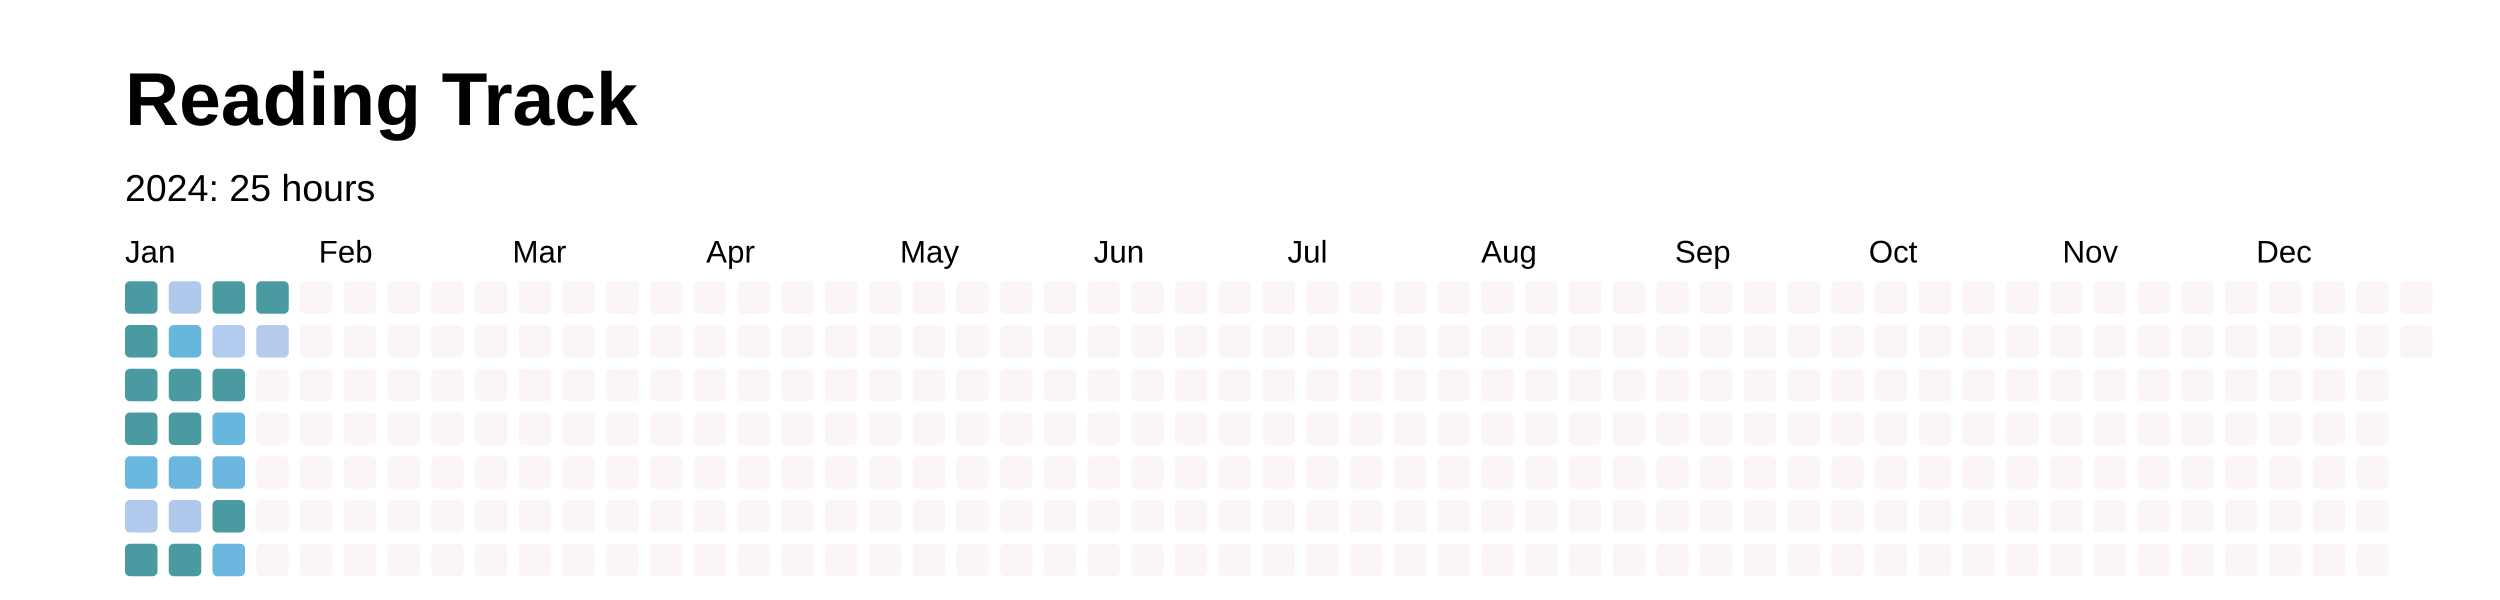
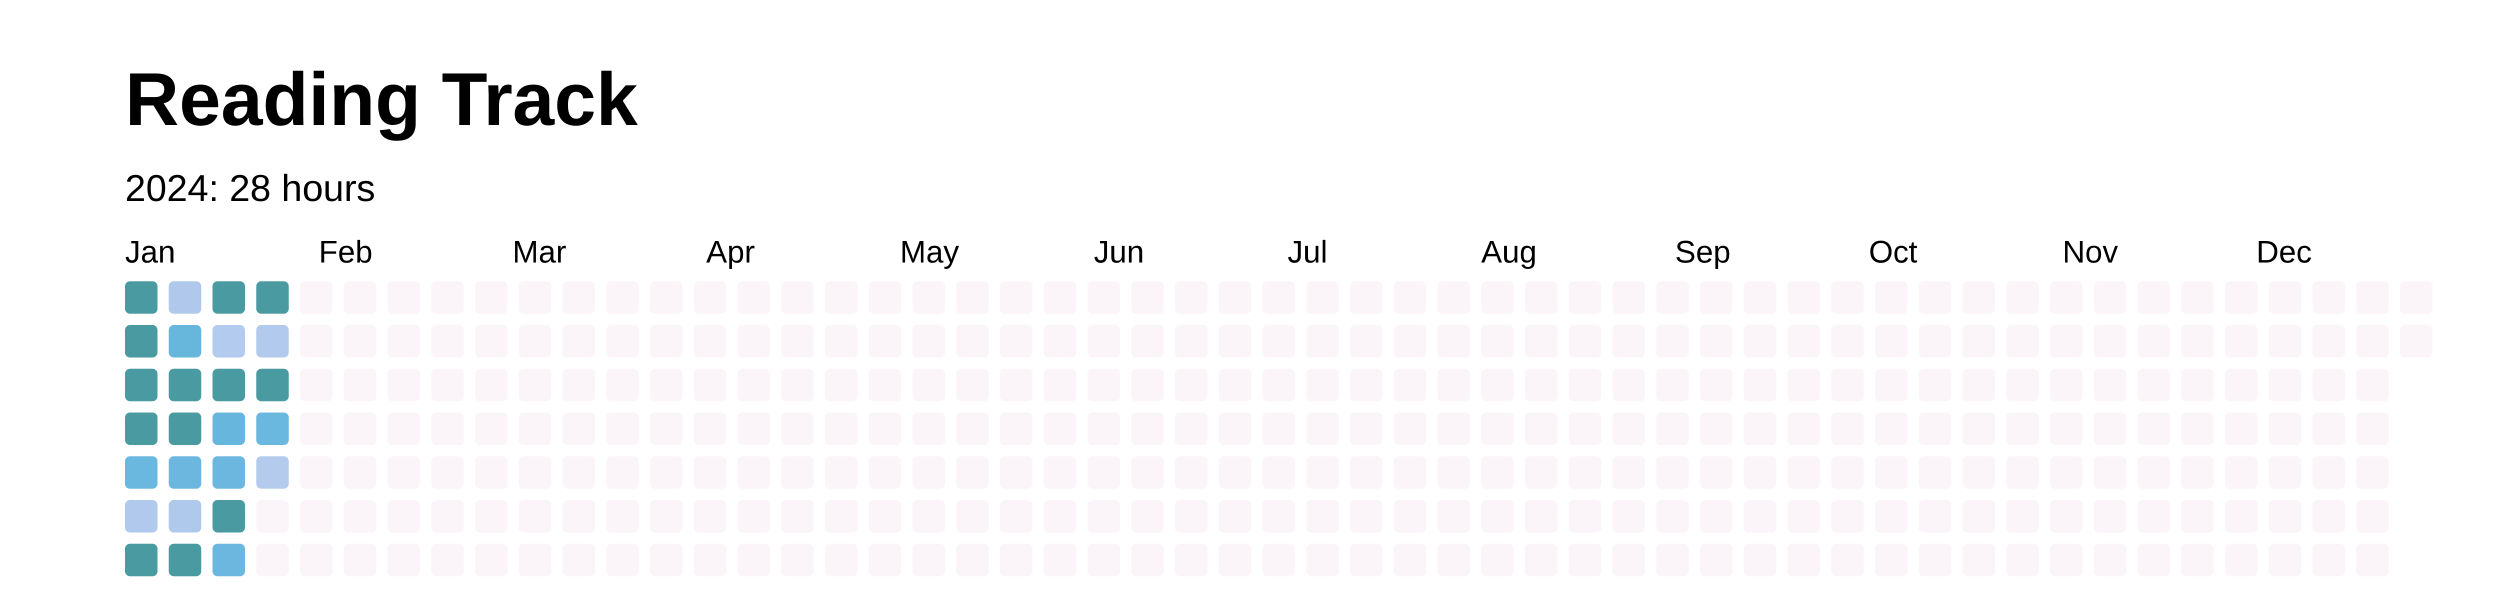
<svg xmlns="http://www.w3.org/2000/svg" baseProfile="full" height="48mm" version="1.1" viewBox="0,0,200,48" width="200mm">
  <defs />
  <rect fill="#FFFFFF" height="48" width="200" x="0" y="0" />
  <text fill="#000000" style="font-size:6px; font-family:Arial; font-weight:bold;" x="10" y="10">Reading Track</text>
-   <text dominant-baseline="hanging" fill="#000000" style="font-size:3.0px; font-family:Arial;" x="10" y="14">2024: 25 hours</text>
+   <text dominant-baseline="hanging" fill="#000000" style="font-size:3.0px; font-family:Arial;" x="10" y="14">2024: 28 hours</text>
  <text fill="#000000" style="font-size:2.5px; font-family:Arial" x="10.0" y="21.0">Jan</text>
  <text fill="#000000" style="font-size:2.5px; font-family:Arial" x="25.5" y="21.0">Feb</text>
  <text fill="#000000" style="font-size:2.5px; font-family:Arial" x="41.0" y="21.0">Mar</text>
  <text fill="#000000" style="font-size:2.5px; font-family:Arial" x="56.5" y="21.0">Apr</text>
  <text fill="#000000" style="font-size:2.5px; font-family:Arial" x="72.0" y="21.0">May</text>
  <text fill="#000000" style="font-size:2.5px; font-family:Arial" x="87.5" y="21.0">Jun</text>
  <text fill="#000000" style="font-size:2.5px; font-family:Arial" x="103.0" y="21.0">Jul</text>
  <text fill="#000000" style="font-size:2.5px; font-family:Arial" x="118.5" y="21.0">Aug</text>
  <text fill="#000000" style="font-size:2.5px; font-family:Arial" x="134.0" y="21.0">Sep</text>
  <text fill="#000000" style="font-size:2.5px; font-family:Arial" x="149.5" y="21.0">Oct</text>
  <text fill="#000000" style="font-size:2.5px; font-family:Arial" x="165.0" y="21.0">Nov</text>
  <text fill="#000000" style="font-size:2.5px; font-family:Arial" x="180.5" y="21.0">Dec</text>
  <rect fill="#4a9ba1" height="2.6" rx="0.4" ry="0.4" width="2.6" x="10.0" y="22.5" />
  <rect fill="#4a9ba1" height="2.6" rx="0.4" ry="0.4" width="2.6" x="10.0" y="26.0" />
  <rect fill="#4a9ba1" height="2.6" rx="0.4" ry="0.4" width="2.6" x="10.0" y="29.5" />
  <rect fill="#4a9ba1" height="2.6" rx="0.4" ry="0.4" width="2.6" x="10.0" y="33.0" />
  <rect fill="#6ab7df" height="2.6" rx="0.4" ry="0.4" width="2.6" x="10.0" y="36.5" />
  <rect fill="#b0c9ed" height="2.6" rx="0.4" ry="0.4" width="2.6" x="10.0" y="40.0" />
  <rect fill="#4a9ba1" height="2.6" rx="0.4" ry="0.4" width="2.6" x="10.0" y="43.5" />
  <rect fill="#afc8ec" height="2.6" rx="0.4" ry="0.4" width="2.6" x="13.5" y="22.5" />
  <rect fill="#67b6dc" height="2.6" rx="0.4" ry="0.4" width="2.6" x="13.5" y="26.0" />
  <rect fill="#4a9ba1" height="2.6" rx="0.4" ry="0.4" width="2.6" x="13.5" y="29.5" />
  <rect fill="#4a9ba1" height="2.6" rx="0.4" ry="0.4" width="2.6" x="13.5" y="33.0" />
  <rect fill="#6bb7df" height="2.6" rx="0.4" ry="0.4" width="2.6" x="13.5" y="36.5" />
  <rect fill="#afc9ec" height="2.6" rx="0.4" ry="0.4" width="2.6" x="13.5" y="40.0" />
  <rect fill="#4a9ba1" height="2.6" rx="0.4" ry="0.4" width="2.6" x="13.5" y="43.5" />
  <rect fill="#4a9ba1" height="2.6" rx="0.4" ry="0.4" width="2.6" x="17.0" y="22.5" />
  <rect fill="#b3cbee" height="2.6" rx="0.4" ry="0.4" width="2.6" x="17.0" y="26.0" />
  <rect fill="#4a9ba1" height="2.6" rx="0.4" ry="0.4" width="2.6" x="17.0" y="29.5" />
  <rect fill="#67b6dd" height="2.6" rx="0.4" ry="0.4" width="2.6" x="17.0" y="33.0" />
  <rect fill="#6bb7e0" height="2.6" rx="0.4" ry="0.4" width="2.6" x="17.0" y="36.5" />
  <rect fill="#4a9ba1" height="2.6" rx="0.4" ry="0.4" width="2.6" x="17.0" y="40.0" />
  <rect fill="#6bb7df" height="2.6" rx="0.4" ry="0.4" width="2.6" x="17.0" y="43.5" />
  <rect fill="#4a9ba1" height="2.6" rx="0.4" ry="0.4" width="2.6" x="20.5" y="22.5" />
-   <rect fill="#b4cbee" height="2.6" rx="0.4" ry="0.4" width="2.6" x="20.5" y="26.0" />
-   <rect fill="#FBF4F9" height="2.6" rx="0.4" ry="0.4" width="2.6" x="20.5" y="29.5" />
-   <rect fill="#FBF4F9" height="2.6" rx="0.4" ry="0.4" width="2.6" x="20.5" y="33.0" />
-   <rect fill="#FBF4F9" height="2.6" rx="0.4" ry="0.4" width="2.6" x="20.5" y="36.5" />
+   <rect fill="#b2caed" height="2.6" rx="0.4" ry="0.4" width="2.6" x="20.5" y="26.0" />
+   <rect fill="#4a9ba1" height="2.6" rx="0.4" ry="0.4" width="2.6" x="20.5" y="29.5" />
+   <rect fill="#6ab7df" height="2.6" rx="0.4" ry="0.4" width="2.6" x="20.5" y="33.0" />
+   <rect fill="#b4cbee" height="2.6" rx="0.4" ry="0.4" width="2.6" x="20.5" y="36.5" />
  <rect fill="#FBF4F9" height="2.6" rx="0.4" ry="0.4" width="2.6" x="20.5" y="40.0" />
  <rect fill="#FBF4F9" height="2.6" rx="0.4" ry="0.4" width="2.6" x="20.5" y="43.5" />
  <rect fill="#FBF4F9" height="2.6" rx="0.4" ry="0.4" width="2.6" x="24.0" y="22.5" />
  <rect fill="#FBF4F9" height="2.6" rx="0.4" ry="0.4" width="2.6" x="24.0" y="26.0" />
  <rect fill="#FBF4F9" height="2.6" rx="0.4" ry="0.4" width="2.6" x="24.0" y="29.5" />
  <rect fill="#FBF4F9" height="2.6" rx="0.4" ry="0.4" width="2.6" x="24.0" y="33.0" />
  <rect fill="#FBF4F9" height="2.6" rx="0.4" ry="0.4" width="2.6" x="24.0" y="36.5" />
  <rect fill="#FBF4F9" height="2.6" rx="0.4" ry="0.4" width="2.6" x="24.0" y="40.0" />
  <rect fill="#FBF4F9" height="2.6" rx="0.4" ry="0.4" width="2.6" x="24.0" y="43.5" />
  <rect fill="#FBF4F9" height="2.6" rx="0.4" ry="0.4" width="2.6" x="27.5" y="22.5" />
  <rect fill="#FBF4F9" height="2.6" rx="0.4" ry="0.4" width="2.6" x="27.5" y="26.0" />
  <rect fill="#FBF4F9" height="2.6" rx="0.4" ry="0.4" width="2.6" x="27.5" y="29.5" />
  <rect fill="#FBF4F9" height="2.6" rx="0.4" ry="0.4" width="2.6" x="27.5" y="33.0" />
  <rect fill="#FBF4F9" height="2.6" rx="0.4" ry="0.4" width="2.6" x="27.5" y="36.5" />
  <rect fill="#FBF4F9" height="2.6" rx="0.4" ry="0.4" width="2.6" x="27.5" y="40.0" />
  <rect fill="#FBF4F9" height="2.6" rx="0.4" ry="0.4" width="2.6" x="27.5" y="43.5" />
  <rect fill="#FBF4F9" height="2.6" rx="0.4" ry="0.4" width="2.6" x="31.0" y="22.5" />
  <rect fill="#FBF4F9" height="2.6" rx="0.4" ry="0.4" width="2.6" x="31.0" y="26.0" />
  <rect fill="#FBF4F9" height="2.6" rx="0.4" ry="0.4" width="2.6" x="31.0" y="29.5" />
  <rect fill="#FBF4F9" height="2.6" rx="0.4" ry="0.4" width="2.6" x="31.0" y="33.0" />
  <rect fill="#FBF4F9" height="2.6" rx="0.4" ry="0.4" width="2.6" x="31.0" y="36.5" />
  <rect fill="#FBF4F9" height="2.6" rx="0.4" ry="0.4" width="2.6" x="31.0" y="40.0" />
  <rect fill="#FBF4F9" height="2.6" rx="0.4" ry="0.4" width="2.6" x="31.0" y="43.5" />
  <rect fill="#FBF4F9" height="2.6" rx="0.4" ry="0.4" width="2.6" x="34.5" y="22.5" />
  <rect fill="#FBF4F9" height="2.6" rx="0.4" ry="0.4" width="2.6" x="34.5" y="26.0" />
  <rect fill="#FBF4F9" height="2.6" rx="0.4" ry="0.4" width="2.6" x="34.5" y="29.5" />
  <rect fill="#FBF4F9" height="2.6" rx="0.4" ry="0.4" width="2.6" x="34.5" y="33.0" />
  <rect fill="#FBF4F9" height="2.6" rx="0.4" ry="0.4" width="2.6" x="34.5" y="36.5" />
  <rect fill="#FBF4F9" height="2.6" rx="0.4" ry="0.4" width="2.6" x="34.5" y="40.0" />
  <rect fill="#FBF4F9" height="2.6" rx="0.4" ry="0.4" width="2.6" x="34.5" y="43.5" />
  <rect fill="#FBF4F9" height="2.6" rx="0.4" ry="0.4" width="2.6" x="38.0" y="22.5" />
  <rect fill="#FBF4F9" height="2.6" rx="0.4" ry="0.4" width="2.6" x="38.0" y="26.0" />
  <rect fill="#FBF4F9" height="2.6" rx="0.4" ry="0.4" width="2.6" x="38.0" y="29.5" />
  <rect fill="#FBF4F9" height="2.6" rx="0.4" ry="0.4" width="2.6" x="38.0" y="33.0" />
  <rect fill="#FBF4F9" height="2.6" rx="0.4" ry="0.4" width="2.6" x="38.0" y="36.5" />
  <rect fill="#FBF4F9" height="2.6" rx="0.4" ry="0.4" width="2.6" x="38.0" y="40.0" />
  <rect fill="#FBF4F9" height="2.6" rx="0.4" ry="0.4" width="2.6" x="38.0" y="43.5" />
  <rect fill="#FBF4F9" height="2.6" rx="0.4" ry="0.4" width="2.6" x="41.5" y="22.5" />
  <rect fill="#FBF4F9" height="2.6" rx="0.4" ry="0.4" width="2.6" x="41.5" y="26.0" />
  <rect fill="#FBF4F9" height="2.6" rx="0.4" ry="0.4" width="2.6" x="41.5" y="29.5" />
  <rect fill="#FBF4F9" height="2.6" rx="0.4" ry="0.4" width="2.6" x="41.5" y="33.0" />
  <rect fill="#FBF4F9" height="2.6" rx="0.4" ry="0.4" width="2.6" x="41.5" y="36.5" />
  <rect fill="#FBF4F9" height="2.6" rx="0.4" ry="0.4" width="2.6" x="41.5" y="40.0" />
  <rect fill="#FBF4F9" height="2.6" rx="0.4" ry="0.4" width="2.6" x="41.5" y="43.5" />
  <rect fill="#FBF4F9" height="2.6" rx="0.4" ry="0.4" width="2.6" x="45.0" y="22.5" />
  <rect fill="#FBF4F9" height="2.6" rx="0.4" ry="0.4" width="2.6" x="45.0" y="26.0" />
  <rect fill="#FBF4F9" height="2.6" rx="0.4" ry="0.4" width="2.6" x="45.0" y="29.5" />
  <rect fill="#FBF4F9" height="2.6" rx="0.4" ry="0.4" width="2.6" x="45.0" y="33.0" />
  <rect fill="#FBF4F9" height="2.6" rx="0.4" ry="0.4" width="2.6" x="45.0" y="36.5" />
  <rect fill="#FBF4F9" height="2.6" rx="0.4" ry="0.4" width="2.6" x="45.0" y="40.0" />
  <rect fill="#FBF4F9" height="2.6" rx="0.4" ry="0.4" width="2.6" x="45.0" y="43.5" />
  <rect fill="#FBF4F9" height="2.6" rx="0.4" ry="0.4" width="2.6" x="48.5" y="22.5" />
  <rect fill="#FBF4F9" height="2.6" rx="0.4" ry="0.4" width="2.6" x="48.5" y="26.0" />
  <rect fill="#FBF4F9" height="2.6" rx="0.4" ry="0.4" width="2.6" x="48.5" y="29.5" />
  <rect fill="#FBF4F9" height="2.6" rx="0.4" ry="0.4" width="2.6" x="48.5" y="33.0" />
  <rect fill="#FBF4F9" height="2.6" rx="0.4" ry="0.4" width="2.6" x="48.5" y="36.5" />
  <rect fill="#FBF4F9" height="2.6" rx="0.4" ry="0.4" width="2.6" x="48.5" y="40.0" />
  <rect fill="#FBF4F9" height="2.6" rx="0.4" ry="0.4" width="2.6" x="48.5" y="43.5" />
  <rect fill="#FBF4F9" height="2.6" rx="0.4" ry="0.4" width="2.6" x="52.0" y="22.5" />
  <rect fill="#FBF4F9" height="2.6" rx="0.4" ry="0.4" width="2.6" x="52.0" y="26.0" />
  <rect fill="#FBF4F9" height="2.6" rx="0.4" ry="0.4" width="2.6" x="52.0" y="29.5" />
  <rect fill="#FBF4F9" height="2.6" rx="0.4" ry="0.4" width="2.6" x="52.0" y="33.0" />
  <rect fill="#FBF4F9" height="2.6" rx="0.4" ry="0.4" width="2.6" x="52.0" y="36.5" />
  <rect fill="#FBF4F9" height="2.6" rx="0.4" ry="0.4" width="2.6" x="52.0" y="40.0" />
  <rect fill="#FBF4F9" height="2.6" rx="0.4" ry="0.4" width="2.6" x="52.0" y="43.5" />
  <rect fill="#FBF4F9" height="2.6" rx="0.4" ry="0.4" width="2.6" x="55.5" y="22.5" />
  <rect fill="#FBF4F9" height="2.6" rx="0.4" ry="0.4" width="2.6" x="55.5" y="26.0" />
  <rect fill="#FBF4F9" height="2.6" rx="0.4" ry="0.4" width="2.6" x="55.5" y="29.5" />
  <rect fill="#FBF4F9" height="2.6" rx="0.4" ry="0.4" width="2.6" x="55.5" y="33.0" />
  <rect fill="#FBF4F9" height="2.6" rx="0.4" ry="0.4" width="2.6" x="55.5" y="36.5" />
  <rect fill="#FBF4F9" height="2.6" rx="0.4" ry="0.4" width="2.6" x="55.5" y="40.0" />
  <rect fill="#FBF4F9" height="2.6" rx="0.4" ry="0.4" width="2.6" x="55.5" y="43.5" />
  <rect fill="#FBF4F9" height="2.6" rx="0.4" ry="0.4" width="2.6" x="59.0" y="22.5" />
  <rect fill="#FBF4F9" height="2.6" rx="0.4" ry="0.4" width="2.6" x="59.0" y="26.0" />
  <rect fill="#FBF4F9" height="2.6" rx="0.4" ry="0.4" width="2.6" x="59.0" y="29.5" />
  <rect fill="#FBF4F9" height="2.6" rx="0.4" ry="0.4" width="2.6" x="59.0" y="33.0" />
  <rect fill="#FBF4F9" height="2.6" rx="0.4" ry="0.4" width="2.6" x="59.0" y="36.5" />
  <rect fill="#FBF4F9" height="2.6" rx="0.4" ry="0.4" width="2.6" x="59.0" y="40.0" />
  <rect fill="#FBF4F9" height="2.6" rx="0.4" ry="0.4" width="2.6" x="59.0" y="43.5" />
  <rect fill="#FBF4F9" height="2.6" rx="0.4" ry="0.4" width="2.6" x="62.5" y="22.5" />
  <rect fill="#FBF4F9" height="2.6" rx="0.4" ry="0.4" width="2.6" x="62.5" y="26.0" />
  <rect fill="#FBF4F9" height="2.6" rx="0.4" ry="0.4" width="2.6" x="62.5" y="29.5" />
  <rect fill="#FBF4F9" height="2.6" rx="0.4" ry="0.4" width="2.6" x="62.5" y="33.0" />
  <rect fill="#FBF4F9" height="2.6" rx="0.4" ry="0.4" width="2.6" x="62.5" y="36.5" />
  <rect fill="#FBF4F9" height="2.6" rx="0.4" ry="0.4" width="2.6" x="62.5" y="40.0" />
  <rect fill="#FBF4F9" height="2.6" rx="0.4" ry="0.4" width="2.6" x="62.5" y="43.5" />
  <rect fill="#FBF4F9" height="2.6" rx="0.4" ry="0.4" width="2.6" x="66.0" y="22.5" />
  <rect fill="#FBF4F9" height="2.6" rx="0.4" ry="0.4" width="2.6" x="66.0" y="26.0" />
  <rect fill="#FBF4F9" height="2.6" rx="0.4" ry="0.4" width="2.6" x="66.0" y="29.5" />
  <rect fill="#FBF4F9" height="2.6" rx="0.4" ry="0.4" width="2.6" x="66.0" y="33.0" />
  <rect fill="#FBF4F9" height="2.6" rx="0.4" ry="0.4" width="2.6" x="66.0" y="36.5" />
  <rect fill="#FBF4F9" height="2.6" rx="0.4" ry="0.4" width="2.6" x="66.0" y="40.0" />
  <rect fill="#FBF4F9" height="2.6" rx="0.4" ry="0.4" width="2.6" x="66.0" y="43.5" />
  <rect fill="#FBF4F9" height="2.6" rx="0.4" ry="0.4" width="2.6" x="69.5" y="22.5" />
  <rect fill="#FBF4F9" height="2.6" rx="0.4" ry="0.4" width="2.6" x="69.5" y="26.0" />
  <rect fill="#FBF4F9" height="2.6" rx="0.4" ry="0.4" width="2.6" x="69.5" y="29.5" />
  <rect fill="#FBF4F9" height="2.6" rx="0.4" ry="0.4" width="2.6" x="69.5" y="33.0" />
  <rect fill="#FBF4F9" height="2.6" rx="0.4" ry="0.4" width="2.6" x="69.5" y="36.5" />
  <rect fill="#FBF4F9" height="2.6" rx="0.4" ry="0.4" width="2.6" x="69.5" y="40.0" />
  <rect fill="#FBF4F9" height="2.6" rx="0.4" ry="0.4" width="2.6" x="69.5" y="43.5" />
  <rect fill="#FBF4F9" height="2.6" rx="0.4" ry="0.4" width="2.6" x="73.0" y="22.5" />
  <rect fill="#FBF4F9" height="2.6" rx="0.4" ry="0.4" width="2.6" x="73.0" y="26.0" />
  <rect fill="#FBF4F9" height="2.6" rx="0.4" ry="0.4" width="2.6" x="73.0" y="29.5" />
  <rect fill="#FBF4F9" height="2.6" rx="0.4" ry="0.4" width="2.6" x="73.0" y="33.0" />
  <rect fill="#FBF4F9" height="2.6" rx="0.4" ry="0.4" width="2.6" x="73.0" y="36.5" />
  <rect fill="#FBF4F9" height="2.6" rx="0.4" ry="0.4" width="2.6" x="73.0" y="40.0" />
  <rect fill="#FBF4F9" height="2.6" rx="0.4" ry="0.4" width="2.6" x="73.0" y="43.5" />
  <rect fill="#FBF4F9" height="2.6" rx="0.4" ry="0.4" width="2.6" x="76.5" y="22.5" />
  <rect fill="#FBF4F9" height="2.6" rx="0.4" ry="0.4" width="2.6" x="76.5" y="26.0" />
  <rect fill="#FBF4F9" height="2.6" rx="0.4" ry="0.4" width="2.6" x="76.5" y="29.5" />
  <rect fill="#FBF4F9" height="2.6" rx="0.4" ry="0.4" width="2.6" x="76.5" y="33.0" />
  <rect fill="#FBF4F9" height="2.6" rx="0.4" ry="0.4" width="2.6" x="76.5" y="36.5" />
  <rect fill="#FBF4F9" height="2.6" rx="0.4" ry="0.4" width="2.6" x="76.5" y="40.0" />
  <rect fill="#FBF4F9" height="2.6" rx="0.4" ry="0.4" width="2.6" x="76.5" y="43.5" />
  <rect fill="#FBF4F9" height="2.6" rx="0.4" ry="0.4" width="2.6" x="80.0" y="22.5" />
  <rect fill="#FBF4F9" height="2.6" rx="0.4" ry="0.4" width="2.6" x="80.0" y="26.0" />
  <rect fill="#FBF4F9" height="2.6" rx="0.4" ry="0.4" width="2.6" x="80.0" y="29.5" />
  <rect fill="#FBF4F9" height="2.6" rx="0.4" ry="0.4" width="2.6" x="80.0" y="33.0" />
  <rect fill="#FBF4F9" height="2.6" rx="0.4" ry="0.4" width="2.6" x="80.0" y="36.5" />
  <rect fill="#FBF4F9" height="2.6" rx="0.4" ry="0.4" width="2.6" x="80.0" y="40.0" />
  <rect fill="#FBF4F9" height="2.6" rx="0.4" ry="0.4" width="2.6" x="80.0" y="43.5" />
  <rect fill="#FBF4F9" height="2.6" rx="0.4" ry="0.4" width="2.6" x="83.5" y="22.5" />
  <rect fill="#FBF4F9" height="2.6" rx="0.4" ry="0.4" width="2.6" x="83.5" y="26.0" />
  <rect fill="#FBF4F9" height="2.6" rx="0.4" ry="0.4" width="2.6" x="83.5" y="29.5" />
  <rect fill="#FBF4F9" height="2.6" rx="0.4" ry="0.4" width="2.6" x="83.5" y="33.0" />
  <rect fill="#FBF4F9" height="2.6" rx="0.4" ry="0.4" width="2.6" x="83.5" y="36.5" />
  <rect fill="#FBF4F9" height="2.6" rx="0.4" ry="0.4" width="2.6" x="83.5" y="40.0" />
  <rect fill="#FBF4F9" height="2.6" rx="0.4" ry="0.4" width="2.6" x="83.5" y="43.5" />
  <rect fill="#FBF4F9" height="2.6" rx="0.4" ry="0.4" width="2.6" x="87.0" y="22.5" />
  <rect fill="#FBF4F9" height="2.6" rx="0.4" ry="0.4" width="2.6" x="87.0" y="26.0" />
  <rect fill="#FBF4F9" height="2.6" rx="0.4" ry="0.4" width="2.6" x="87.0" y="29.5" />
  <rect fill="#FBF4F9" height="2.6" rx="0.4" ry="0.4" width="2.6" x="87.0" y="33.0" />
  <rect fill="#FBF4F9" height="2.6" rx="0.4" ry="0.4" width="2.6" x="87.0" y="36.5" />
  <rect fill="#FBF4F9" height="2.6" rx="0.4" ry="0.4" width="2.6" x="87.0" y="40.0" />
  <rect fill="#FBF4F9" height="2.6" rx="0.4" ry="0.4" width="2.6" x="87.0" y="43.5" />
  <rect fill="#FBF4F9" height="2.6" rx="0.4" ry="0.4" width="2.6" x="90.5" y="22.5" />
  <rect fill="#FBF4F9" height="2.6" rx="0.4" ry="0.4" width="2.6" x="90.5" y="26.0" />
  <rect fill="#FBF4F9" height="2.6" rx="0.4" ry="0.4" width="2.6" x="90.5" y="29.5" />
  <rect fill="#FBF4F9" height="2.6" rx="0.4" ry="0.4" width="2.6" x="90.5" y="33.0" />
  <rect fill="#FBF4F9" height="2.6" rx="0.4" ry="0.4" width="2.6" x="90.5" y="36.5" />
  <rect fill="#FBF4F9" height="2.6" rx="0.4" ry="0.4" width="2.6" x="90.5" y="40.0" />
  <rect fill="#FBF4F9" height="2.6" rx="0.4" ry="0.4" width="2.6" x="90.5" y="43.5" />
  <rect fill="#FBF4F9" height="2.6" rx="0.4" ry="0.4" width="2.6" x="94.0" y="22.5" />
  <rect fill="#FBF4F9" height="2.6" rx="0.4" ry="0.4" width="2.6" x="94.0" y="26.0" />
  <rect fill="#FBF4F9" height="2.6" rx="0.4" ry="0.4" width="2.6" x="94.0" y="29.5" />
  <rect fill="#FBF4F9" height="2.6" rx="0.4" ry="0.4" width="2.6" x="94.0" y="33.0" />
  <rect fill="#FBF4F9" height="2.6" rx="0.4" ry="0.4" width="2.6" x="94.0" y="36.5" />
  <rect fill="#FBF4F9" height="2.6" rx="0.4" ry="0.4" width="2.6" x="94.0" y="40.0" />
  <rect fill="#FBF4F9" height="2.6" rx="0.4" ry="0.4" width="2.6" x="94.0" y="43.5" />
  <rect fill="#FBF4F9" height="2.6" rx="0.4" ry="0.4" width="2.6" x="97.5" y="22.5" />
  <rect fill="#FBF4F9" height="2.6" rx="0.4" ry="0.4" width="2.6" x="97.5" y="26.0" />
  <rect fill="#FBF4F9" height="2.6" rx="0.4" ry="0.4" width="2.6" x="97.5" y="29.5" />
  <rect fill="#FBF4F9" height="2.6" rx="0.4" ry="0.4" width="2.6" x="97.5" y="33.0" />
  <rect fill="#FBF4F9" height="2.6" rx="0.4" ry="0.4" width="2.6" x="97.5" y="36.5" />
  <rect fill="#FBF4F9" height="2.6" rx="0.4" ry="0.4" width="2.6" x="97.5" y="40.0" />
  <rect fill="#FBF4F9" height="2.6" rx="0.4" ry="0.4" width="2.6" x="97.5" y="43.5" />
  <rect fill="#FBF4F9" height="2.6" rx="0.4" ry="0.4" width="2.6" x="101.0" y="22.5" />
  <rect fill="#FBF4F9" height="2.6" rx="0.4" ry="0.4" width="2.6" x="101.0" y="26.0" />
  <rect fill="#FBF4F9" height="2.6" rx="0.4" ry="0.4" width="2.6" x="101.0" y="29.5" />
  <rect fill="#FBF4F9" height="2.6" rx="0.4" ry="0.4" width="2.6" x="101.0" y="33.0" />
  <rect fill="#FBF4F9" height="2.6" rx="0.4" ry="0.4" width="2.6" x="101.0" y="36.5" />
  <rect fill="#FBF4F9" height="2.6" rx="0.4" ry="0.4" width="2.6" x="101.0" y="40.0" />
  <rect fill="#FBF4F9" height="2.6" rx="0.4" ry="0.4" width="2.6" x="101.0" y="43.5" />
  <rect fill="#FBF4F9" height="2.6" rx="0.4" ry="0.4" width="2.6" x="104.5" y="22.5" />
  <rect fill="#FBF4F9" height="2.6" rx="0.4" ry="0.4" width="2.6" x="104.5" y="26.0" />
  <rect fill="#FBF4F9" height="2.6" rx="0.4" ry="0.4" width="2.6" x="104.5" y="29.5" />
  <rect fill="#FBF4F9" height="2.6" rx="0.4" ry="0.4" width="2.6" x="104.5" y="33.0" />
  <rect fill="#FBF4F9" height="2.6" rx="0.4" ry="0.4" width="2.6" x="104.5" y="36.5" />
  <rect fill="#FBF4F9" height="2.6" rx="0.4" ry="0.4" width="2.6" x="104.5" y="40.0" />
  <rect fill="#FBF4F9" height="2.6" rx="0.4" ry="0.4" width="2.6" x="104.5" y="43.5" />
  <rect fill="#FBF4F9" height="2.6" rx="0.4" ry="0.4" width="2.6" x="108.0" y="22.5" />
  <rect fill="#FBF4F9" height="2.6" rx="0.4" ry="0.4" width="2.6" x="108.0" y="26.0" />
  <rect fill="#FBF4F9" height="2.6" rx="0.4" ry="0.4" width="2.6" x="108.0" y="29.5" />
  <rect fill="#FBF4F9" height="2.6" rx="0.4" ry="0.4" width="2.6" x="108.0" y="33.0" />
  <rect fill="#FBF4F9" height="2.6" rx="0.4" ry="0.4" width="2.6" x="108.0" y="36.5" />
  <rect fill="#FBF4F9" height="2.6" rx="0.4" ry="0.4" width="2.6" x="108.0" y="40.0" />
  <rect fill="#FBF4F9" height="2.6" rx="0.4" ry="0.4" width="2.6" x="108.0" y="43.5" />
  <rect fill="#FBF4F9" height="2.6" rx="0.4" ry="0.4" width="2.6" x="111.5" y="22.5" />
  <rect fill="#FBF4F9" height="2.6" rx="0.4" ry="0.4" width="2.6" x="111.5" y="26.0" />
  <rect fill="#FBF4F9" height="2.6" rx="0.4" ry="0.4" width="2.6" x="111.5" y="29.5" />
  <rect fill="#FBF4F9" height="2.6" rx="0.4" ry="0.4" width="2.6" x="111.5" y="33.0" />
  <rect fill="#FBF4F9" height="2.6" rx="0.4" ry="0.4" width="2.6" x="111.5" y="36.5" />
  <rect fill="#FBF4F9" height="2.6" rx="0.4" ry="0.4" width="2.6" x="111.5" y="40.0" />
  <rect fill="#FBF4F9" height="2.6" rx="0.4" ry="0.4" width="2.6" x="111.5" y="43.5" />
  <rect fill="#FBF4F9" height="2.6" rx="0.4" ry="0.4" width="2.6" x="115.0" y="22.5" />
  <rect fill="#FBF4F9" height="2.6" rx="0.4" ry="0.4" width="2.6" x="115.0" y="26.0" />
  <rect fill="#FBF4F9" height="2.6" rx="0.4" ry="0.4" width="2.6" x="115.0" y="29.5" />
  <rect fill="#FBF4F9" height="2.6" rx="0.4" ry="0.4" width="2.6" x="115.0" y="33.0" />
  <rect fill="#FBF4F9" height="2.6" rx="0.4" ry="0.4" width="2.6" x="115.0" y="36.5" />
  <rect fill="#FBF4F9" height="2.6" rx="0.4" ry="0.4" width="2.6" x="115.0" y="40.0" />
  <rect fill="#FBF4F9" height="2.6" rx="0.4" ry="0.4" width="2.6" x="115.0" y="43.5" />
  <rect fill="#FBF4F9" height="2.6" rx="0.4" ry="0.4" width="2.6" x="118.5" y="22.5" />
  <rect fill="#FBF4F9" height="2.6" rx="0.4" ry="0.4" width="2.6" x="118.5" y="26.0" />
  <rect fill="#FBF4F9" height="2.6" rx="0.4" ry="0.4" width="2.6" x="118.5" y="29.5" />
  <rect fill="#FBF4F9" height="2.6" rx="0.4" ry="0.4" width="2.6" x="118.5" y="33.0" />
  <rect fill="#FBF4F9" height="2.6" rx="0.4" ry="0.4" width="2.6" x="118.5" y="36.5" />
  <rect fill="#FBF4F9" height="2.6" rx="0.4" ry="0.4" width="2.6" x="118.5" y="40.0" />
  <rect fill="#FBF4F9" height="2.6" rx="0.4" ry="0.4" width="2.6" x="118.5" y="43.5" />
  <rect fill="#FBF4F9" height="2.6" rx="0.4" ry="0.4" width="2.6" x="122.0" y="22.5" />
  <rect fill="#FBF4F9" height="2.6" rx="0.4" ry="0.4" width="2.6" x="122.0" y="26.0" />
  <rect fill="#FBF4F9" height="2.6" rx="0.4" ry="0.4" width="2.6" x="122.0" y="29.5" />
  <rect fill="#FBF4F9" height="2.6" rx="0.4" ry="0.4" width="2.6" x="122.0" y="33.0" />
  <rect fill="#FBF4F9" height="2.6" rx="0.4" ry="0.4" width="2.6" x="122.0" y="36.5" />
  <rect fill="#FBF4F9" height="2.6" rx="0.4" ry="0.4" width="2.6" x="122.0" y="40.0" />
  <rect fill="#FBF4F9" height="2.6" rx="0.4" ry="0.4" width="2.6" x="122.0" y="43.5" />
  <rect fill="#FBF4F9" height="2.6" rx="0.4" ry="0.4" width="2.6" x="125.5" y="22.5" />
  <rect fill="#FBF4F9" height="2.6" rx="0.4" ry="0.4" width="2.6" x="125.5" y="26.0" />
  <rect fill="#FBF4F9" height="2.6" rx="0.4" ry="0.4" width="2.6" x="125.5" y="29.5" />
  <rect fill="#FBF4F9" height="2.6" rx="0.4" ry="0.4" width="2.6" x="125.5" y="33.0" />
  <rect fill="#FBF4F9" height="2.6" rx="0.4" ry="0.4" width="2.6" x="125.5" y="36.5" />
  <rect fill="#FBF4F9" height="2.6" rx="0.4" ry="0.4" width="2.6" x="125.5" y="40.0" />
  <rect fill="#FBF4F9" height="2.6" rx="0.4" ry="0.4" width="2.6" x="125.5" y="43.5" />
  <rect fill="#FBF4F9" height="2.6" rx="0.4" ry="0.4" width="2.6" x="129.0" y="22.5" />
  <rect fill="#FBF4F9" height="2.6" rx="0.4" ry="0.4" width="2.6" x="129.0" y="26.0" />
  <rect fill="#FBF4F9" height="2.6" rx="0.4" ry="0.4" width="2.6" x="129.0" y="29.5" />
  <rect fill="#FBF4F9" height="2.6" rx="0.4" ry="0.4" width="2.6" x="129.0" y="33.0" />
  <rect fill="#FBF4F9" height="2.6" rx="0.4" ry="0.4" width="2.6" x="129.0" y="36.5" />
  <rect fill="#FBF4F9" height="2.6" rx="0.4" ry="0.4" width="2.6" x="129.0" y="40.0" />
  <rect fill="#FBF4F9" height="2.6" rx="0.4" ry="0.4" width="2.6" x="129.0" y="43.5" />
  <rect fill="#FBF4F9" height="2.6" rx="0.4" ry="0.4" width="2.6" x="132.5" y="22.5" />
  <rect fill="#FBF4F9" height="2.6" rx="0.4" ry="0.4" width="2.6" x="132.5" y="26.0" />
  <rect fill="#FBF4F9" height="2.6" rx="0.4" ry="0.4" width="2.6" x="132.5" y="29.5" />
  <rect fill="#FBF4F9" height="2.6" rx="0.4" ry="0.4" width="2.6" x="132.5" y="33.0" />
  <rect fill="#FBF4F9" height="2.6" rx="0.4" ry="0.4" width="2.6" x="132.5" y="36.5" />
  <rect fill="#FBF4F9" height="2.6" rx="0.4" ry="0.4" width="2.6" x="132.5" y="40.0" />
  <rect fill="#FBF4F9" height="2.6" rx="0.4" ry="0.4" width="2.6" x="132.5" y="43.5" />
  <rect fill="#FBF4F9" height="2.6" rx="0.4" ry="0.4" width="2.6" x="136.0" y="22.5" />
  <rect fill="#FBF4F9" height="2.6" rx="0.4" ry="0.4" width="2.6" x="136.0" y="26.0" />
  <rect fill="#FBF4F9" height="2.6" rx="0.4" ry="0.4" width="2.6" x="136.0" y="29.5" />
  <rect fill="#FBF4F9" height="2.6" rx="0.4" ry="0.4" width="2.6" x="136.0" y="33.0" />
  <rect fill="#FBF4F9" height="2.6" rx="0.4" ry="0.4" width="2.6" x="136.0" y="36.5" />
  <rect fill="#FBF4F9" height="2.6" rx="0.4" ry="0.4" width="2.6" x="136.0" y="40.0" />
  <rect fill="#FBF4F9" height="2.6" rx="0.4" ry="0.4" width="2.6" x="136.0" y="43.5" />
  <rect fill="#FBF4F9" height="2.6" rx="0.4" ry="0.4" width="2.6" x="139.5" y="22.5" />
  <rect fill="#FBF4F9" height="2.6" rx="0.4" ry="0.4" width="2.6" x="139.5" y="26.0" />
  <rect fill="#FBF4F9" height="2.6" rx="0.4" ry="0.4" width="2.6" x="139.5" y="29.5" />
  <rect fill="#FBF4F9" height="2.6" rx="0.4" ry="0.4" width="2.6" x="139.5" y="33.0" />
  <rect fill="#FBF4F9" height="2.6" rx="0.4" ry="0.4" width="2.6" x="139.5" y="36.5" />
  <rect fill="#FBF4F9" height="2.6" rx="0.4" ry="0.4" width="2.6" x="139.5" y="40.0" />
  <rect fill="#FBF4F9" height="2.6" rx="0.4" ry="0.4" width="2.6" x="139.5" y="43.5" />
  <rect fill="#FBF4F9" height="2.6" rx="0.4" ry="0.4" width="2.6" x="143.0" y="22.5" />
  <rect fill="#FBF4F9" height="2.6" rx="0.4" ry="0.4" width="2.6" x="143.0" y="26.0" />
  <rect fill="#FBF4F9" height="2.6" rx="0.4" ry="0.4" width="2.6" x="143.0" y="29.5" />
  <rect fill="#FBF4F9" height="2.6" rx="0.4" ry="0.4" width="2.6" x="143.0" y="33.0" />
  <rect fill="#FBF4F9" height="2.6" rx="0.4" ry="0.4" width="2.6" x="143.0" y="36.5" />
  <rect fill="#FBF4F9" height="2.6" rx="0.4" ry="0.4" width="2.6" x="143.0" y="40.0" />
  <rect fill="#FBF4F9" height="2.6" rx="0.4" ry="0.4" width="2.6" x="143.0" y="43.5" />
  <rect fill="#FBF4F9" height="2.6" rx="0.4" ry="0.4" width="2.6" x="146.5" y="22.5" />
  <rect fill="#FBF4F9" height="2.6" rx="0.4" ry="0.4" width="2.6" x="146.5" y="26.0" />
  <rect fill="#FBF4F9" height="2.6" rx="0.4" ry="0.4" width="2.6" x="146.5" y="29.5" />
  <rect fill="#FBF4F9" height="2.6" rx="0.4" ry="0.4" width="2.6" x="146.5" y="33.0" />
  <rect fill="#FBF4F9" height="2.6" rx="0.4" ry="0.4" width="2.6" x="146.5" y="36.5" />
  <rect fill="#FBF4F9" height="2.6" rx="0.4" ry="0.4" width="2.6" x="146.5" y="40.0" />
  <rect fill="#FBF4F9" height="2.6" rx="0.4" ry="0.4" width="2.6" x="146.5" y="43.5" />
  <rect fill="#FBF4F9" height="2.6" rx="0.4" ry="0.4" width="2.6" x="150.0" y="22.5" />
  <rect fill="#FBF4F9" height="2.6" rx="0.4" ry="0.4" width="2.6" x="150.0" y="26.0" />
  <rect fill="#FBF4F9" height="2.6" rx="0.4" ry="0.4" width="2.6" x="150.0" y="29.5" />
  <rect fill="#FBF4F9" height="2.6" rx="0.4" ry="0.4" width="2.6" x="150.0" y="33.0" />
  <rect fill="#FBF4F9" height="2.6" rx="0.4" ry="0.4" width="2.6" x="150.0" y="36.5" />
  <rect fill="#FBF4F9" height="2.6" rx="0.4" ry="0.4" width="2.6" x="150.0" y="40.0" />
  <rect fill="#FBF4F9" height="2.6" rx="0.4" ry="0.4" width="2.6" x="150.0" y="43.5" />
  <rect fill="#FBF4F9" height="2.6" rx="0.4" ry="0.4" width="2.6" x="153.5" y="22.5" />
  <rect fill="#FBF4F9" height="2.6" rx="0.4" ry="0.4" width="2.6" x="153.5" y="26.0" />
  <rect fill="#FBF4F9" height="2.6" rx="0.4" ry="0.4" width="2.6" x="153.5" y="29.5" />
  <rect fill="#FBF4F9" height="2.6" rx="0.4" ry="0.4" width="2.6" x="153.5" y="33.0" />
  <rect fill="#FBF4F9" height="2.6" rx="0.4" ry="0.4" width="2.6" x="153.5" y="36.5" />
  <rect fill="#FBF4F9" height="2.6" rx="0.4" ry="0.4" width="2.6" x="153.5" y="40.0" />
  <rect fill="#FBF4F9" height="2.6" rx="0.4" ry="0.4" width="2.6" x="153.5" y="43.5" />
  <rect fill="#FBF4F9" height="2.6" rx="0.4" ry="0.4" width="2.6" x="157.0" y="22.5" />
  <rect fill="#FBF4F9" height="2.6" rx="0.4" ry="0.4" width="2.6" x="157.0" y="26.0" />
  <rect fill="#FBF4F9" height="2.6" rx="0.4" ry="0.4" width="2.6" x="157.0" y="29.5" />
  <rect fill="#FBF4F9" height="2.6" rx="0.4" ry="0.4" width="2.6" x="157.0" y="33.0" />
  <rect fill="#FBF4F9" height="2.6" rx="0.4" ry="0.4" width="2.6" x="157.0" y="36.5" />
  <rect fill="#FBF4F9" height="2.6" rx="0.4" ry="0.4" width="2.6" x="157.0" y="40.0" />
  <rect fill="#FBF4F9" height="2.6" rx="0.4" ry="0.4" width="2.6" x="157.0" y="43.5" />
  <rect fill="#FBF4F9" height="2.6" rx="0.4" ry="0.4" width="2.6" x="160.5" y="22.5" />
  <rect fill="#FBF4F9" height="2.6" rx="0.4" ry="0.4" width="2.6" x="160.5" y="26.0" />
  <rect fill="#FBF4F9" height="2.6" rx="0.4" ry="0.4" width="2.6" x="160.5" y="29.5" />
  <rect fill="#FBF4F9" height="2.6" rx="0.4" ry="0.4" width="2.6" x="160.5" y="33.0" />
  <rect fill="#FBF4F9" height="2.6" rx="0.4" ry="0.4" width="2.6" x="160.5" y="36.5" />
  <rect fill="#FBF4F9" height="2.6" rx="0.4" ry="0.4" width="2.6" x="160.5" y="40.0" />
  <rect fill="#FBF4F9" height="2.6" rx="0.4" ry="0.4" width="2.6" x="160.5" y="43.5" />
  <rect fill="#FBF4F9" height="2.6" rx="0.4" ry="0.4" width="2.6" x="164.0" y="22.5" />
  <rect fill="#FBF4F9" height="2.6" rx="0.4" ry="0.4" width="2.6" x="164.0" y="26.0" />
  <rect fill="#FBF4F9" height="2.6" rx="0.4" ry="0.4" width="2.6" x="164.0" y="29.5" />
  <rect fill="#FBF4F9" height="2.6" rx="0.4" ry="0.4" width="2.6" x="164.0" y="33.0" />
  <rect fill="#FBF4F9" height="2.6" rx="0.4" ry="0.4" width="2.6" x="164.0" y="36.5" />
  <rect fill="#FBF4F9" height="2.6" rx="0.4" ry="0.4" width="2.6" x="164.0" y="40.0" />
  <rect fill="#FBF4F9" height="2.6" rx="0.4" ry="0.4" width="2.6" x="164.0" y="43.5" />
  <rect fill="#FBF4F9" height="2.6" rx="0.4" ry="0.4" width="2.6" x="167.5" y="22.5" />
  <rect fill="#FBF4F9" height="2.6" rx="0.4" ry="0.4" width="2.6" x="167.5" y="26.0" />
  <rect fill="#FBF4F9" height="2.6" rx="0.4" ry="0.4" width="2.6" x="167.5" y="29.5" />
  <rect fill="#FBF4F9" height="2.6" rx="0.4" ry="0.4" width="2.6" x="167.5" y="33.0" />
  <rect fill="#FBF4F9" height="2.6" rx="0.4" ry="0.4" width="2.6" x="167.5" y="36.5" />
  <rect fill="#FBF4F9" height="2.6" rx="0.4" ry="0.4" width="2.6" x="167.5" y="40.0" />
  <rect fill="#FBF4F9" height="2.6" rx="0.4" ry="0.4" width="2.6" x="167.5" y="43.5" />
  <rect fill="#FBF4F9" height="2.6" rx="0.4" ry="0.4" width="2.6" x="171.0" y="22.5" />
  <rect fill="#FBF4F9" height="2.6" rx="0.4" ry="0.4" width="2.6" x="171.0" y="26.0" />
  <rect fill="#FBF4F9" height="2.6" rx="0.4" ry="0.4" width="2.6" x="171.0" y="29.5" />
  <rect fill="#FBF4F9" height="2.6" rx="0.4" ry="0.4" width="2.6" x="171.0" y="33.0" />
  <rect fill="#FBF4F9" height="2.6" rx="0.4" ry="0.4" width="2.6" x="171.0" y="36.5" />
  <rect fill="#FBF4F9" height="2.6" rx="0.4" ry="0.4" width="2.6" x="171.0" y="40.0" />
  <rect fill="#FBF4F9" height="2.6" rx="0.4" ry="0.4" width="2.6" x="171.0" y="43.5" />
  <rect fill="#FBF4F9" height="2.6" rx="0.4" ry="0.4" width="2.6" x="174.5" y="22.5" />
  <rect fill="#FBF4F9" height="2.6" rx="0.4" ry="0.4" width="2.6" x="174.5" y="26.0" />
  <rect fill="#FBF4F9" height="2.6" rx="0.4" ry="0.4" width="2.6" x="174.5" y="29.5" />
  <rect fill="#FBF4F9" height="2.6" rx="0.4" ry="0.4" width="2.6" x="174.5" y="33.0" />
  <rect fill="#FBF4F9" height="2.6" rx="0.4" ry="0.4" width="2.6" x="174.5" y="36.5" />
  <rect fill="#FBF4F9" height="2.6" rx="0.4" ry="0.4" width="2.6" x="174.5" y="40.0" />
  <rect fill="#FBF4F9" height="2.6" rx="0.4" ry="0.4" width="2.6" x="174.5" y="43.5" />
  <rect fill="#FBF4F9" height="2.6" rx="0.4" ry="0.4" width="2.6" x="178.0" y="22.5" />
  <rect fill="#FBF4F9" height="2.6" rx="0.4" ry="0.4" width="2.6" x="178.0" y="26.0" />
  <rect fill="#FBF4F9" height="2.6" rx="0.4" ry="0.4" width="2.6" x="178.0" y="29.5" />
  <rect fill="#FBF4F9" height="2.6" rx="0.4" ry="0.4" width="2.6" x="178.0" y="33.0" />
  <rect fill="#FBF4F9" height="2.6" rx="0.4" ry="0.4" width="2.6" x="178.0" y="36.5" />
  <rect fill="#FBF4F9" height="2.6" rx="0.4" ry="0.4" width="2.6" x="178.0" y="40.0" />
  <rect fill="#FBF4F9" height="2.6" rx="0.4" ry="0.4" width="2.6" x="178.0" y="43.5" />
  <rect fill="#FBF4F9" height="2.6" rx="0.4" ry="0.4" width="2.6" x="181.5" y="22.5" />
  <rect fill="#FBF4F9" height="2.6" rx="0.4" ry="0.4" width="2.6" x="181.5" y="26.0" />
  <rect fill="#FBF4F9" height="2.6" rx="0.4" ry="0.4" width="2.6" x="181.5" y="29.5" />
  <rect fill="#FBF4F9" height="2.6" rx="0.4" ry="0.4" width="2.6" x="181.5" y="33.0" />
  <rect fill="#FBF4F9" height="2.6" rx="0.4" ry="0.4" width="2.6" x="181.5" y="36.5" />
  <rect fill="#FBF4F9" height="2.6" rx="0.4" ry="0.4" width="2.6" x="181.5" y="40.0" />
  <rect fill="#FBF4F9" height="2.6" rx="0.4" ry="0.4" width="2.6" x="181.5" y="43.5" />
  <rect fill="#FBF4F9" height="2.6" rx="0.4" ry="0.4" width="2.6" x="185.0" y="22.5" />
  <rect fill="#FBF4F9" height="2.6" rx="0.4" ry="0.4" width="2.6" x="185.0" y="26.0" />
  <rect fill="#FBF4F9" height="2.6" rx="0.4" ry="0.4" width="2.6" x="185.0" y="29.5" />
  <rect fill="#FBF4F9" height="2.6" rx="0.4" ry="0.4" width="2.6" x="185.0" y="33.0" />
  <rect fill="#FBF4F9" height="2.6" rx="0.4" ry="0.4" width="2.6" x="185.0" y="36.5" />
  <rect fill="#FBF4F9" height="2.6" rx="0.4" ry="0.4" width="2.6" x="185.0" y="40.0" />
  <rect fill="#FBF4F9" height="2.6" rx="0.4" ry="0.4" width="2.6" x="185.0" y="43.5" />
  <rect fill="#FBF4F9" height="2.6" rx="0.4" ry="0.4" width="2.6" x="188.5" y="22.5" />
  <rect fill="#FBF4F9" height="2.6" rx="0.4" ry="0.4" width="2.6" x="188.5" y="26.0" />
  <rect fill="#FBF4F9" height="2.6" rx="0.4" ry="0.4" width="2.6" x="188.5" y="29.5" />
  <rect fill="#FBF4F9" height="2.6" rx="0.4" ry="0.4" width="2.6" x="188.5" y="33.0" />
  <rect fill="#FBF4F9" height="2.6" rx="0.4" ry="0.4" width="2.6" x="188.5" y="36.5" />
  <rect fill="#FBF4F9" height="2.6" rx="0.4" ry="0.4" width="2.6" x="188.5" y="40.0" />
  <rect fill="#FBF4F9" height="2.6" rx="0.4" ry="0.4" width="2.6" x="188.5" y="43.5" />
  <rect fill="#FBF4F9" height="2.6" rx="0.4" ry="0.4" width="2.6" x="192.0" y="22.5" />
  <rect fill="#FBF4F9" height="2.6" rx="0.4" ry="0.4" width="2.6" x="192.0" y="26.0" />
</svg>
